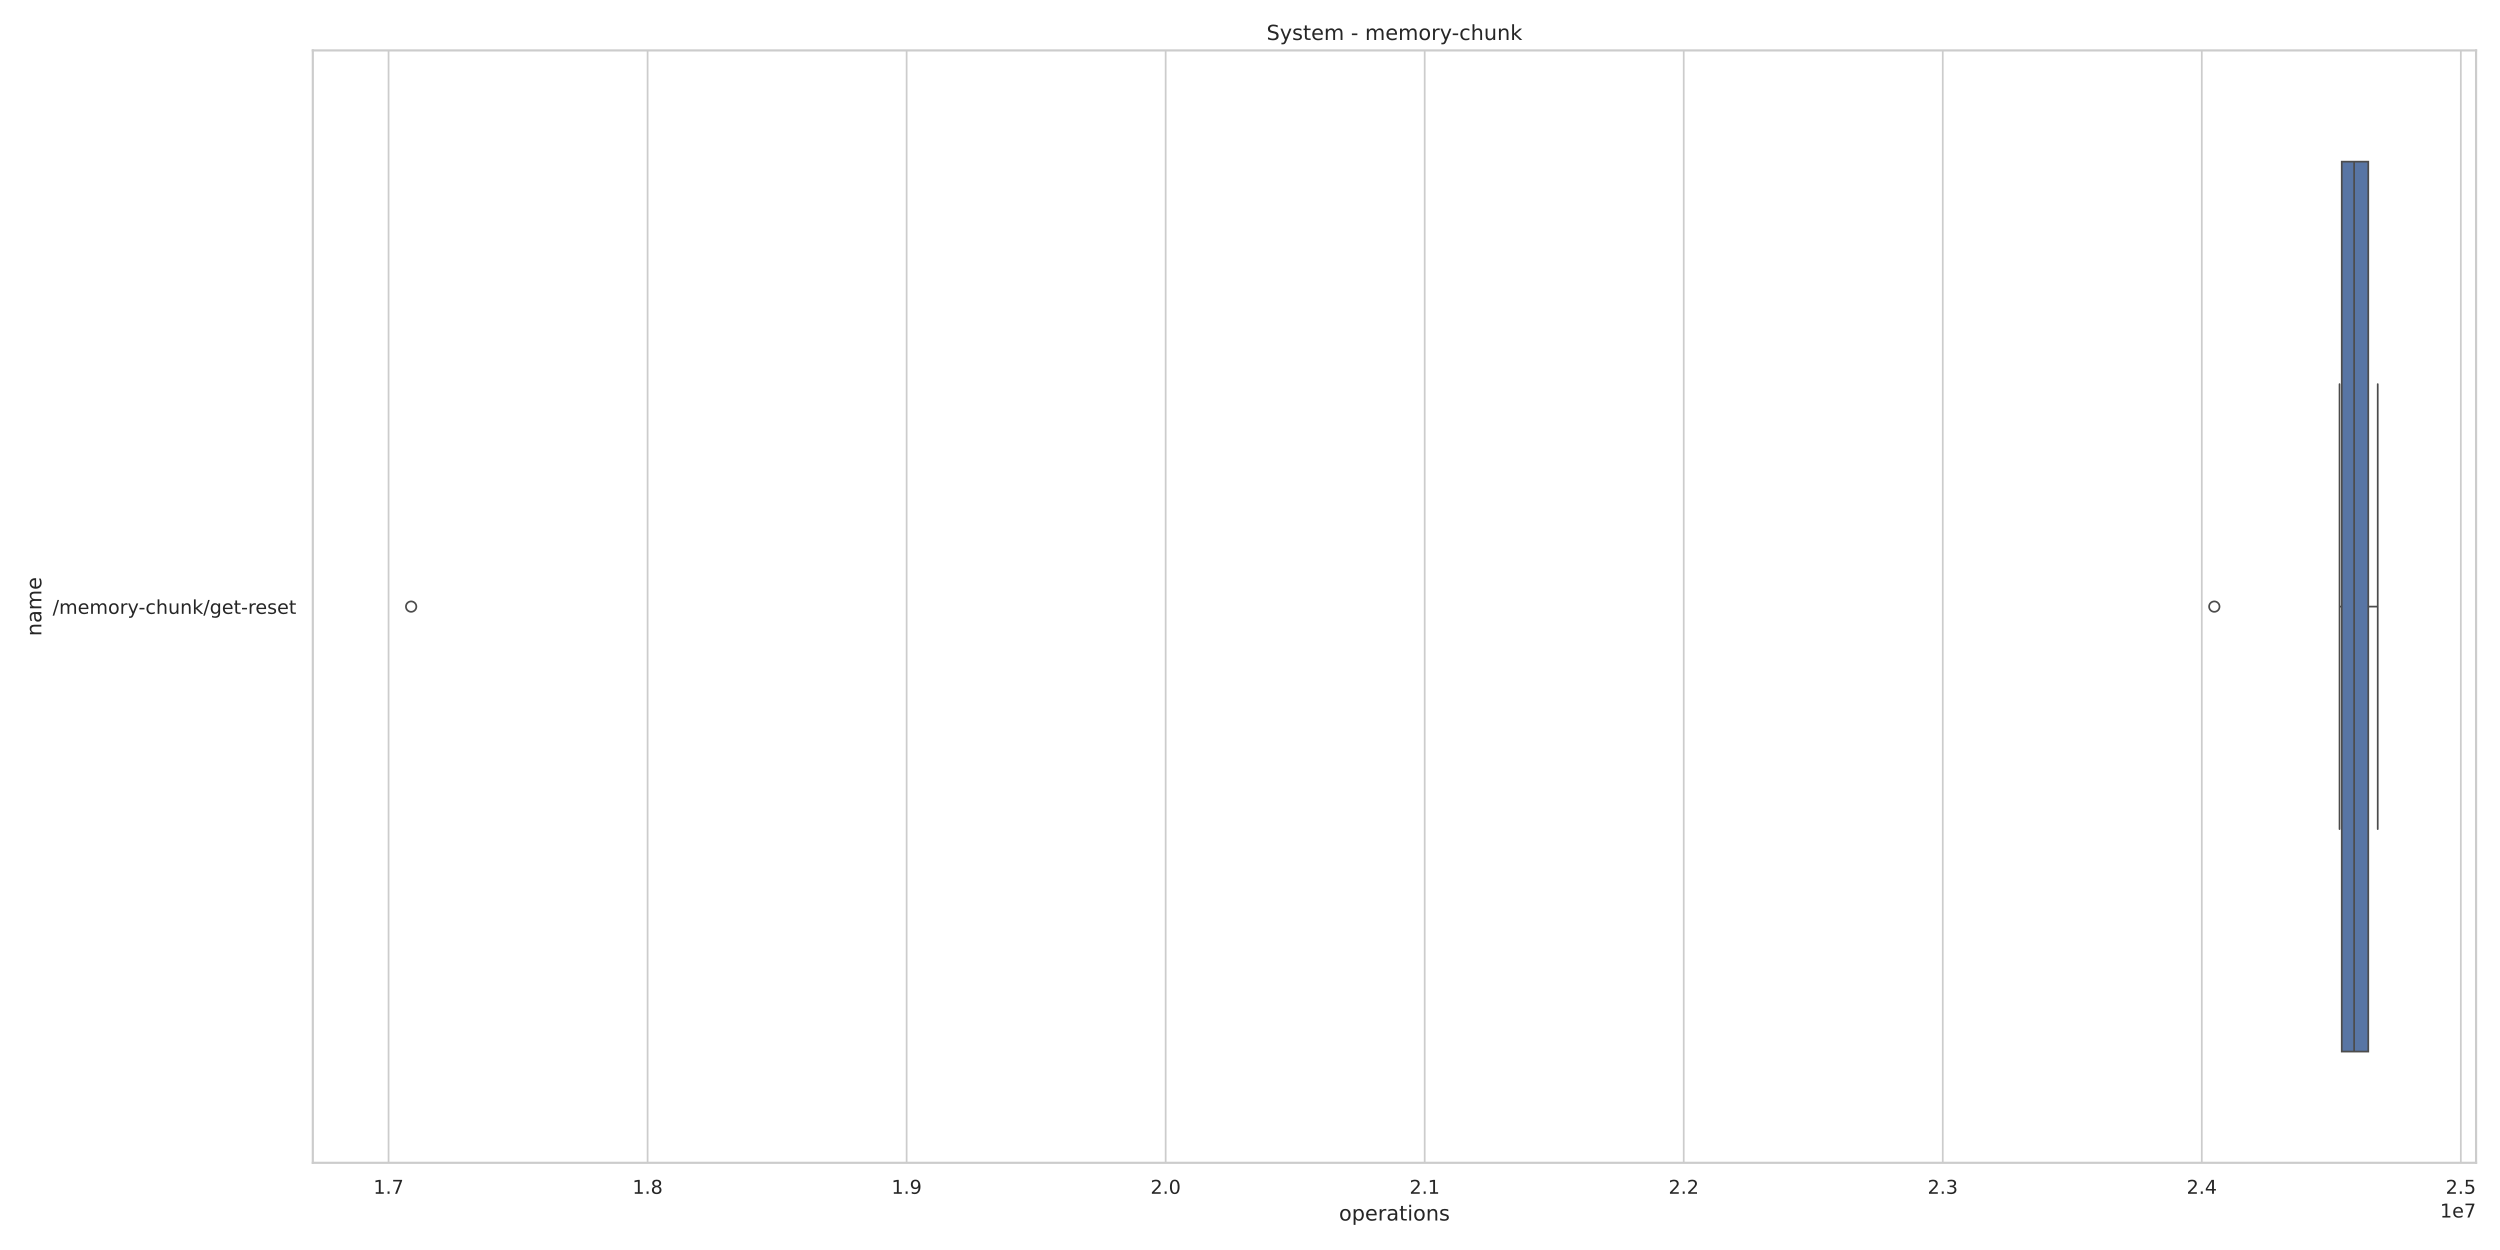
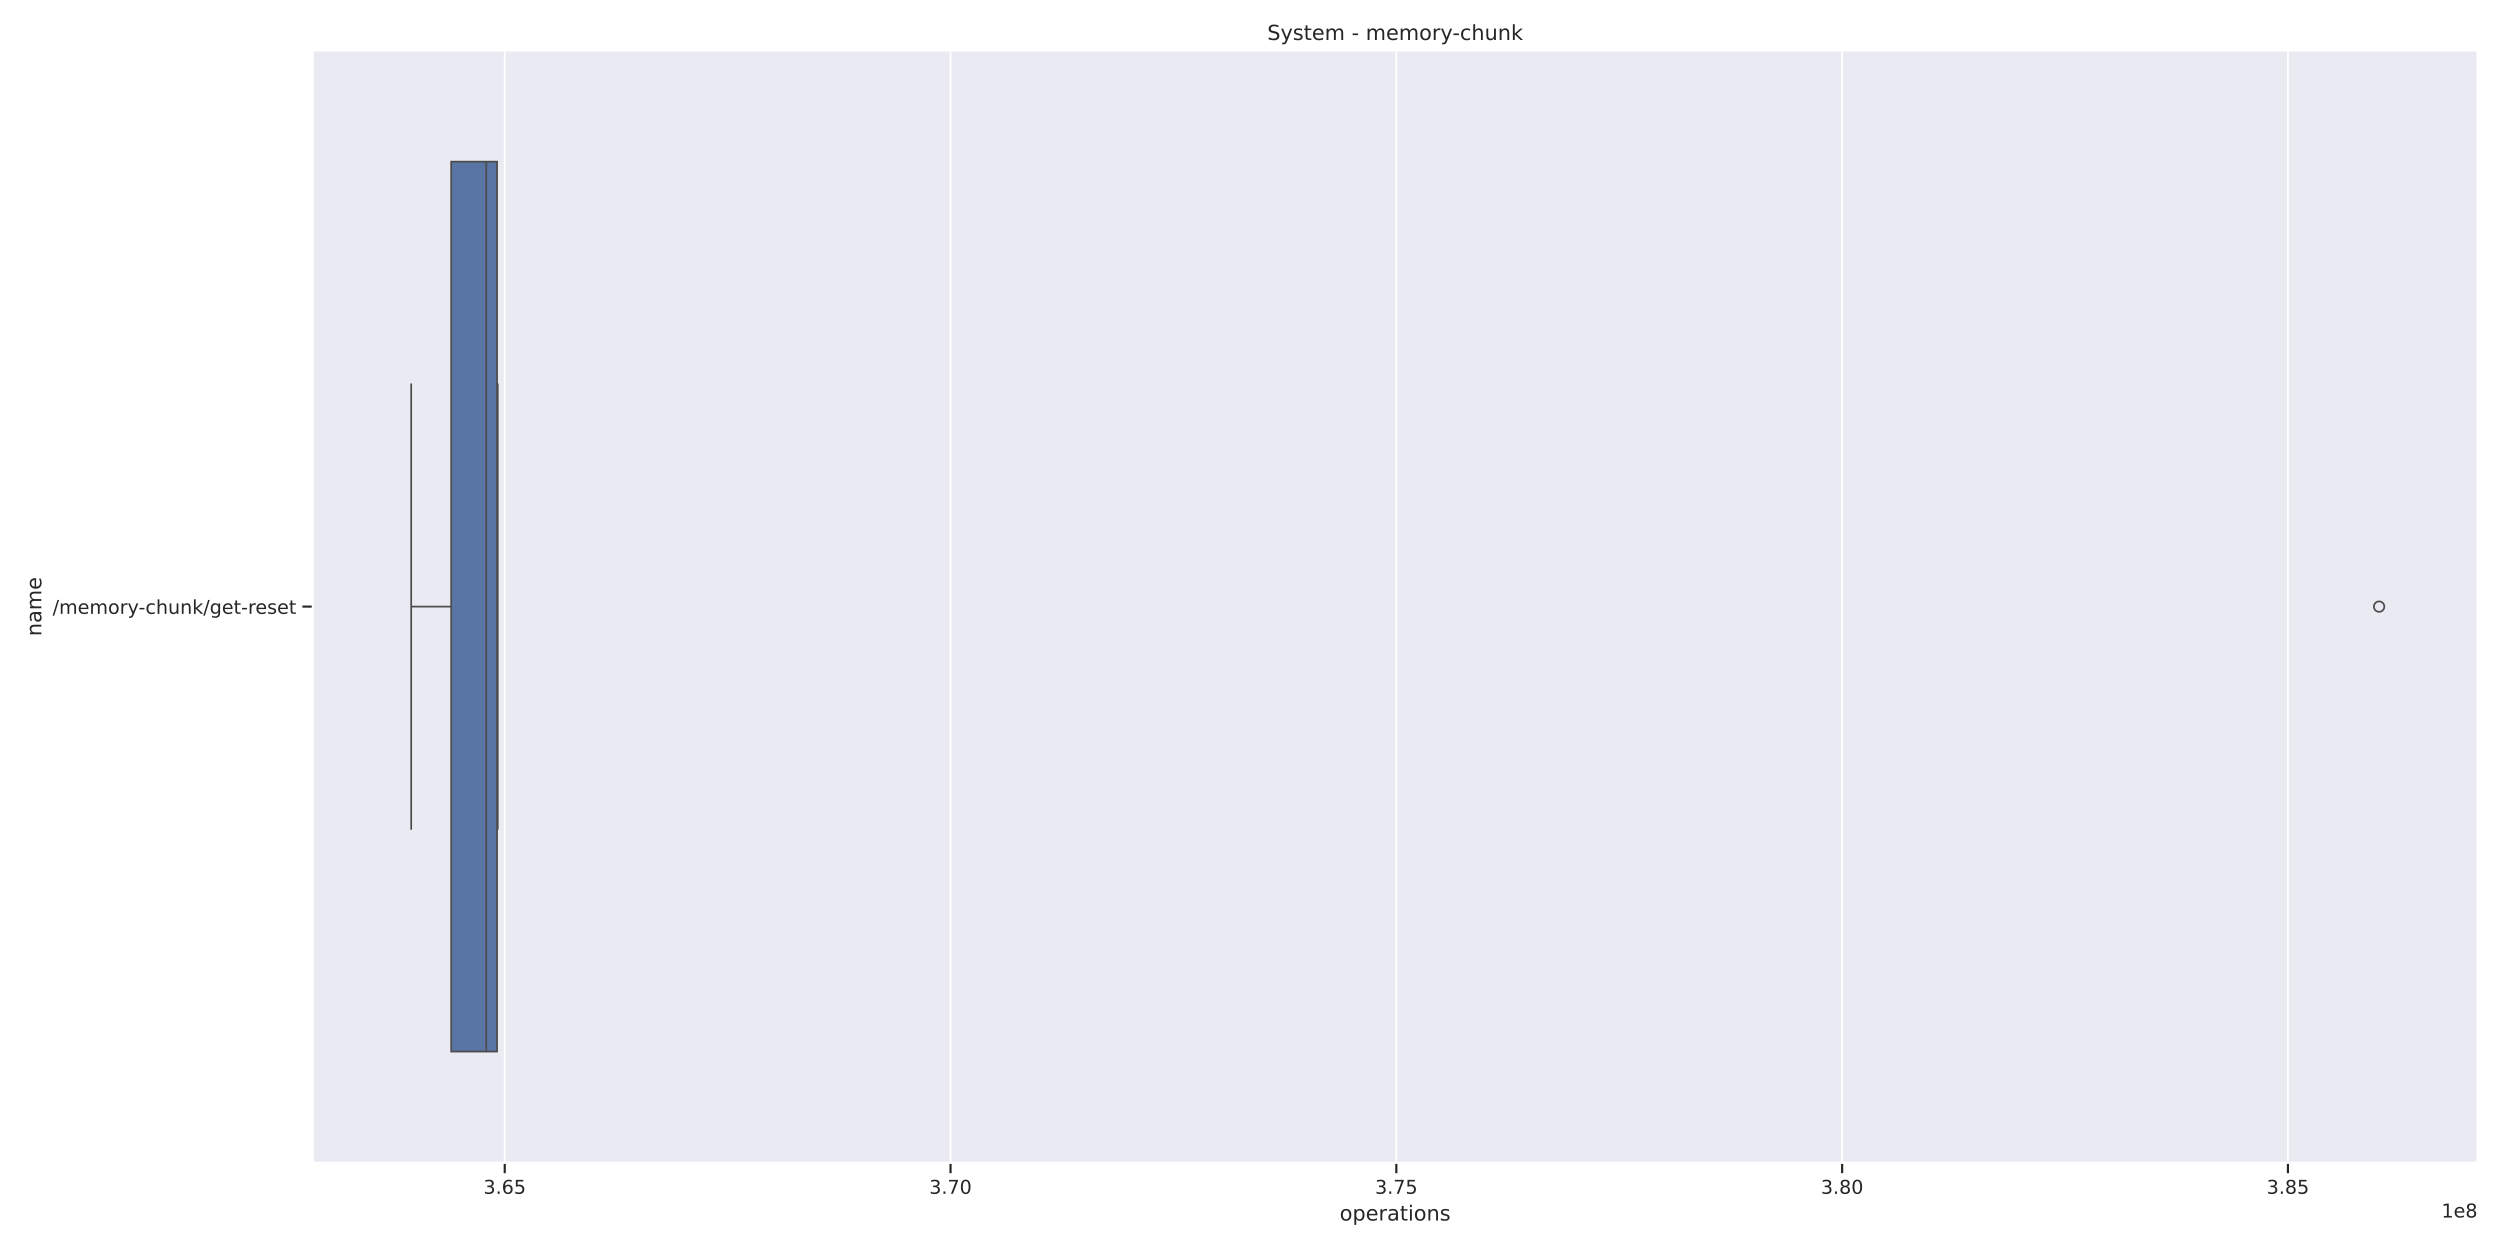
<svg xmlns="http://www.w3.org/2000/svg" xmlns:xlink="http://www.w3.org/1999/xlink" width="1440pt" height="720pt" viewBox="0 0 1440 720" version="1.1">
  <defs>
    <style type="text/css">*{stroke-linejoin: round; stroke-linecap: butt}</style>
  </defs>
  <g id="figure_1">
    <g id="patch_1">
      <path d="M 0 720  L 1440 720  L 1440 0  L 0 0  z " style="fill: #ffffff" />
    </g>
    <g id="axes_1">
      <g id="patch_2">
-         <path d="M 180.18 669.78  L 1426.213 669.78  L 1426.213 29.04  L 180.18 29.04  z " style="fill: #ffffff" />
+         <path d="M 180.18 669.78  L 1427.04 669.78  L 1427.04 29.04  L 180.18 29.04  z " style="fill: #eaeaf2" />
      </g>
      <g id="matplotlib.axis_1">
        <g id="xtick_1">
          <g id="line2d_1">
-             <path d="M 223.809 669.78  L 223.809 29.04  " clip-path="url(#p8f532833f2)" style="fill: none; stroke: #cccccc; stroke-linecap: round" />
+             <path d="M 290.725 669.78  L 290.725 29.04  " clip-path="url(#p75d687a5f8)" style="fill: none; stroke: #ffffff; stroke-linecap: round" />
+           </g>
+           <g id="line2d_2">
+             <defs>
+               <path id="m1dd17f5315" d="M 0 0  L 0 6  " style="stroke: #262626; stroke-width: 1.25" />
+             </defs>
+             <g>
+               <use xlink:href="#m1dd17f5315" x="290.725" y="669.78" style="fill: #262626; stroke: #262626; stroke-width: 1.25" />
+             </g>
          </g>
          <g id="text_1">
-             <g style="fill: #262626" transform="translate(215.0623 687.6383) scale(0.11 -0.11)">
-               <defs>
-                 <path id="DejaVuSans-31" d="M 794 531  L 1825 531  L 1825 4091  L 703 3866  L 703 4441  L 1819 4666  L 2450 4666  L 2450 531  L 3481 531  L 3481 0  L 794 0  L 794 531  z " transform="scale(0.015625)" />
+             <g style="fill: #262626" transform="translate(278.4789 687.6383) scale(0.11 -0.11)">
+               <defs>
+                 <path id="DejaVuSans-33" d="M 2597 2516  Q 3050 2419 3304 2112  Q 3559 1806 3559 1356  Q 3559 666 3084 287  Q 2609 -91 1734 -91  Q 1441 -91 1130 -33  Q 819 25 488 141  L 488 750  Q 750 597 1062 519  Q 1375 441 1716 441  Q 2309 441 2620 675  Q 2931 909 2931 1356  Q 2931 1769 2642 2001  Q 2353 2234 1838 2234  L 1294 2234  L 1294 2753  L 1863 2753  Q 2328 2753 2575 2939  Q 2822 3125 2822 3475  Q 2822 3834 2567 4026  Q 2313 4219 1838 4219  Q 1578 4219 1281 4162  Q 984 4106 628 3988  L 628 4550  Q 988 4650 1302 4700  Q 1616 4750 1894 4750  Q 2613 4750 3031 4423  Q 3450 4097 3450 3541  Q 3450 3153 3228 2886  Q 3006 2619 2597 2516  z " transform="scale(0.015625)" />
                <path id="DejaVuSans-2e" d="M 684 794  L 1344 794  L 1344 0  L 684 0  L 684 794  z " transform="scale(0.015625)" />
+                 <path id="DejaVuSans-36" d="M 2113 2584  Q 1688 2584 1439 2293  Q 1191 2003 1191 1497  Q 1191 994 1439 701  Q 1688 409 2113 409  Q 2538 409 2786 701  Q 3034 994 3034 1497  Q 3034 2003 2786 2293  Q 2538 2584 2113 2584  z M 3366 4563  L 3366 3988  Q 3128 4100 2886 4159  Q 2644 4219 2406 4219  Q 1781 4219 1451 3797  Q 1122 3375 1075 2522  Q 1259 2794 1537 2939  Q 1816 3084 2150 3084  Q 2853 3084 3261 2657  Q 3669 2231 3669 1497  Q 3669 778 3244 343  Q 2819 -91 2113 -91  Q 1303 -91 875 529  Q 447 1150 447 2328  Q 447 3434 972 4092  Q 1497 4750 2381 4750  Q 2619 4750 2861 4703  Q 3103 4656 3366 4563  z " transform="scale(0.015625)" />
+                 <path id="DejaVuSans-35" d="M 691 4666  L 3169 4666  L 3169 4134  L 1269 4134  L 1269 2991  Q 1406 3038 1543 3061  Q 1681 3084 1819 3084  Q 2600 3084 3056 2656  Q 3513 2228 3513 1497  Q 3513 744 3044 326  Q 2575 -91 1722 -91  Q 1428 -91 1123 -41  Q 819 9 494 109  L 494 744  Q 775 591 1075 516  Q 1375 441 1709 441  Q 2250 441 2565 725  Q 2881 1009 2881 1497  Q 2881 1984 2565 2268  Q 2250 2553 1709 2553  Q 1456 2553 1204 2497  Q 953 2441 691 2322  L 691 4666  z " transform="scale(0.015625)" />
+               </defs>
+               <use xlink:href="#DejaVuSans-33" />
+               <use xlink:href="#DejaVuSans-2e" transform="translate(63.62305 0)" />
+               <use xlink:href="#DejaVuSans-36" transform="translate(95.41016 0)" />
+               <use xlink:href="#DejaVuSans-35" transform="translate(159.0332 0)" />
+             </g>
+           </g>
+         </g>
+         <g id="xtick_2">
+           <g id="line2d_3">
+             <path d="M 547.506 669.78  L 547.506 29.04  " clip-path="url(#p75d687a5f8)" style="fill: none; stroke: #ffffff; stroke-linecap: round" />
+           </g>
+           <g id="line2d_4">
+             <g>
+               <use xlink:href="#m1dd17f5315" x="547.506" y="669.78" style="fill: #262626; stroke: #262626; stroke-width: 1.25" />
+             </g>
+           </g>
+           <g id="text_2">
+             <g style="fill: #262626" transform="translate(535.2599 687.6383) scale(0.11 -0.11)">
+               <defs>
                <path id="DejaVuSans-37" d="M 525 4666  L 3525 4666  L 3525 4397  L 1831 0  L 1172 0  L 2766 4134  L 525 4134  L 525 4666  z " transform="scale(0.015625)" />
-               </defs>
-               <use xlink:href="#DejaVuSans-31" />
+                 <path id="DejaVuSans-30" d="M 2034 4250  Q 1547 4250 1301 3770  Q 1056 3291 1056 2328  Q 1056 1369 1301 889  Q 1547 409 2034 409  Q 2525 409 2770 889  Q 3016 1369 3016 2328  Q 3016 3291 2770 3770  Q 2525 4250 2034 4250  z M 2034 4750  Q 2819 4750 3233 4129  Q 3647 3509 3647 2328  Q 3647 1150 3233 529  Q 2819 -91 2034 -91  Q 1250 -91 836 529  Q 422 1150 422 2328  Q 422 3509 836 4129  Q 1250 4750 2034 4750  z " transform="scale(0.015625)" />
+               </defs>
+               <use xlink:href="#DejaVuSans-33" />
              <use xlink:href="#DejaVuSans-2e" transform="translate(63.62305 0)" />
              <use xlink:href="#DejaVuSans-37" transform="translate(95.41016 0)" />
-             </g>
-           </g>
-         </g>
-         <g id="xtick_2">
-           <g id="line2d_2">
-             <path d="M 373.013 669.78  L 373.013 29.04  " clip-path="url(#p8f532833f2)" style="fill: none; stroke: #cccccc; stroke-linecap: round" />
-           </g>
-           <g id="text_2">
-             <g style="fill: #262626" transform="translate(364.2661 687.6383) scale(0.11 -0.11)">
+               <use xlink:href="#DejaVuSans-30" transform="translate(159.0332 0)" />
+             </g>
+           </g>
+         </g>
+         <g id="xtick_3">
+           <g id="line2d_5">
+             <path d="M 804.287 669.78  L 804.287 29.04  " clip-path="url(#p75d687a5f8)" style="fill: none; stroke: #ffffff; stroke-linecap: round" />
+           </g>
+           <g id="line2d_6">
+             <g>
+               <use xlink:href="#m1dd17f5315" x="804.287" y="669.78" style="fill: #262626; stroke: #262626; stroke-width: 1.25" />
+             </g>
+           </g>
+           <g id="text_3">
+             <g style="fill: #262626" transform="translate(792.041 687.6383) scale(0.11 -0.11)">
+               <use xlink:href="#DejaVuSans-33" />
+               <use xlink:href="#DejaVuSans-2e" transform="translate(63.62305 0)" />
+               <use xlink:href="#DejaVuSans-37" transform="translate(95.41016 0)" />
+               <use xlink:href="#DejaVuSans-35" transform="translate(159.0332 0)" />
+             </g>
+           </g>
+         </g>
+         <g id="xtick_4">
+           <g id="line2d_7">
+             <path d="M 1061.068 669.78  L 1061.068 29.04  " clip-path="url(#p75d687a5f8)" style="fill: none; stroke: #ffffff; stroke-linecap: round" />
+           </g>
+           <g id="line2d_8">
+             <g>
+               <use xlink:href="#m1dd17f5315" x="1061.068" y="669.78" style="fill: #262626; stroke: #262626; stroke-width: 1.25" />
+             </g>
+           </g>
+           <g id="text_4">
+             <g style="fill: #262626" transform="translate(1048.822 687.6383) scale(0.11 -0.11)">
              <defs>
                <path id="DejaVuSans-38" d="M 2034 2216  Q 1584 2216 1326 1975  Q 1069 1734 1069 1313  Q 1069 891 1326 650  Q 1584 409 2034 409  Q 2484 409 2743 651  Q 3003 894 3003 1313  Q 3003 1734 2745 1975  Q 2488 2216 2034 2216  z M 1403 2484  Q 997 2584 770 2862  Q 544 3141 544 3541  Q 544 4100 942 4425  Q 1341 4750 2034 4750  Q 2731 4750 3128 4425  Q 3525 4100 3525 3541  Q 3525 3141 3298 2862  Q 3072 2584 2669 2484  Q 3125 2378 3379 2068  Q 3634 1759 3634 1313  Q 3634 634 3220 271  Q 2806 -91 2034 -91  Q 1263 -91 848 271  Q 434 634 434 1313  Q 434 1759 690 2068  Q 947 2378 1403 2484  z M 1172 3481  Q 1172 3119 1398 2916  Q 1625 2713 2034 2713  Q 2441 2713 2670 2916  Q 2900 3119 2900 3481  Q 2900 3844 2670 4047  Q 2441 4250 2034 4250  Q 1625 4250 1398 4047  Q 1172 3844 1172 3481  z " transform="scale(0.015625)" />
              </defs>
-               <use xlink:href="#DejaVuSans-31" />
+               <use xlink:href="#DejaVuSans-33" />
              <use xlink:href="#DejaVuSans-2e" transform="translate(63.62305 0)" />
              <use xlink:href="#DejaVuSans-38" transform="translate(95.41016 0)" />
-             </g>
-           </g>
-         </g>
-         <g id="xtick_3">
-           <g id="line2d_3">
-             <path d="M 522.217 669.78  L 522.217 29.04  " clip-path="url(#p8f532833f2)" style="fill: none; stroke: #cccccc; stroke-linecap: round" />
-           </g>
-           <g id="text_3">
-             <g style="fill: #262626" transform="translate(513.4699 687.6383) scale(0.11 -0.11)">
-               <defs>
-                 <path id="DejaVuSans-39" d="M 703 97  L 703 672  Q 941 559 1184 500  Q 1428 441 1663 441  Q 2288 441 2617 861  Q 2947 1281 2994 2138  Q 2813 1869 2534 1725  Q 2256 1581 1919 1581  Q 1219 1581 811 2004  Q 403 2428 403 3163  Q 403 3881 828 4315  Q 1253 4750 1959 4750  Q 2769 4750 3195 4129  Q 3622 3509 3622 2328  Q 3622 1225 3098 567  Q 2575 -91 1691 -91  Q 1453 -91 1209 -44  Q 966 3 703 97  z M 1959 2075  Q 2384 2075 2632 2365  Q 2881 2656 2881 3163  Q 2881 3666 2632 3958  Q 2384 4250 1959 4250  Q 1534 4250 1286 3958  Q 1038 3666 1038 3163  Q 1038 2656 1286 2365  Q 1534 2075 1959 2075  z " transform="scale(0.015625)" />
-               </defs>
-               <use xlink:href="#DejaVuSans-31" />
-               <use xlink:href="#DejaVuSans-2e" transform="translate(63.62305 0)" />
-               <use xlink:href="#DejaVuSans-39" transform="translate(95.41016 0)" />
-             </g>
-           </g>
-         </g>
-         <g id="xtick_4">
-           <g id="line2d_4">
-             <path d="M 671.42 669.78  L 671.42 29.04  " clip-path="url(#p8f532833f2)" style="fill: none; stroke: #cccccc; stroke-linecap: round" />
-           </g>
-           <g id="text_4">
-             <g style="fill: #262626" transform="translate(662.6737 687.6383) scale(0.11 -0.11)">
-               <defs>
-                 <path id="DejaVuSans-32" d="M 1228 531  L 3431 531  L 3431 0  L 469 0  L 469 531  Q 828 903 1448 1529  Q 2069 2156 2228 2338  Q 2531 2678 2651 2914  Q 2772 3150 2772 3378  Q 2772 3750 2511 3984  Q 2250 4219 1831 4219  Q 1534 4219 1204 4116  Q 875 4013 500 3803  L 500 4441  Q 881 4594 1212 4672  Q 1544 4750 1819 4750  Q 2544 4750 2975 4387  Q 3406 4025 3406 3419  Q 3406 3131 3298 2873  Q 3191 2616 2906 2266  Q 2828 2175 2409 1742  Q 1991 1309 1228 531  z " transform="scale(0.015625)" />
-                 <path id="DejaVuSans-30" d="M 2034 4250  Q 1547 4250 1301 3770  Q 1056 3291 1056 2328  Q 1056 1369 1301 889  Q 1547 409 2034 409  Q 2525 409 2770 889  Q 3016 1369 3016 2328  Q 3016 3291 2770 3770  Q 2525 4250 2034 4250  z M 2034 4750  Q 2819 4750 3233 4129  Q 3647 3509 3647 2328  Q 3647 1150 3233 529  Q 2819 -91 2034 -91  Q 1250 -91 836 529  Q 422 1150 422 2328  Q 422 3509 836 4129  Q 1250 4750 2034 4750  z " transform="scale(0.015625)" />
-               </defs>
-               <use xlink:href="#DejaVuSans-32" />
-               <use xlink:href="#DejaVuSans-2e" transform="translate(63.62305 0)" />
-               <use xlink:href="#DejaVuSans-30" transform="translate(95.41016 0)" />
+               <use xlink:href="#DejaVuSans-30" transform="translate(159.0332 0)" />
            </g>
          </g>
        </g>
        <g id="xtick_5">
-           <g id="line2d_5">
-             <path d="M 820.624 669.78  L 820.624 29.04  " clip-path="url(#p8f532833f2)" style="fill: none; stroke: #cccccc; stroke-linecap: round" />
+           <g id="line2d_9">
+             <path d="M 1317.849 669.78  L 1317.849 29.04  " clip-path="url(#p75d687a5f8)" style="fill: none; stroke: #ffffff; stroke-linecap: round" />
+           </g>
+           <g id="line2d_10">
+             <g>
+               <use xlink:href="#m1dd17f5315" x="1317.849" y="669.78" style="fill: #262626; stroke: #262626; stroke-width: 1.25" />
+             </g>
          </g>
          <g id="text_5">
-             <g style="fill: #262626" transform="translate(811.8775 687.6383) scale(0.11 -0.11)">
-               <use xlink:href="#DejaVuSans-32" />
-               <use xlink:href="#DejaVuSans-2e" transform="translate(63.62305 0)" />
-               <use xlink:href="#DejaVuSans-31" transform="translate(95.41016 0)" />
-             </g>
-           </g>
-         </g>
-         <g id="xtick_6">
-           <g id="line2d_6">
-             <path d="M 969.828 669.78  L 969.828 29.04  " clip-path="url(#p8f532833f2)" style="fill: none; stroke: #cccccc; stroke-linecap: round" />
-           </g>
-           <g id="text_6">
-             <g style="fill: #262626" transform="translate(961.0813 687.6383) scale(0.11 -0.11)">
-               <use xlink:href="#DejaVuSans-32" />
-               <use xlink:href="#DejaVuSans-2e" transform="translate(63.62305 0)" />
-               <use xlink:href="#DejaVuSans-32" transform="translate(95.41016 0)" />
-             </g>
-           </g>
-         </g>
-         <g id="xtick_7">
-           <g id="line2d_7">
-             <path d="M 1119.032 669.78  L 1119.032 29.04  " clip-path="url(#p8f532833f2)" style="fill: none; stroke: #cccccc; stroke-linecap: round" />
-           </g>
-           <g id="text_7">
-             <g style="fill: #262626" transform="translate(1110.285 687.6383) scale(0.11 -0.11)">
-               <defs>
-                 <path id="DejaVuSans-33" d="M 2597 2516  Q 3050 2419 3304 2112  Q 3559 1806 3559 1356  Q 3559 666 3084 287  Q 2609 -91 1734 -91  Q 1441 -91 1130 -33  Q 819 25 488 141  L 488 750  Q 750 597 1062 519  Q 1375 441 1716 441  Q 2309 441 2620 675  Q 2931 909 2931 1356  Q 2931 1769 2642 2001  Q 2353 2234 1838 2234  L 1294 2234  L 1294 2753  L 1863 2753  Q 2328 2753 2575 2939  Q 2822 3125 2822 3475  Q 2822 3834 2567 4026  Q 2313 4219 1838 4219  Q 1578 4219 1281 4162  Q 984 4106 628 3988  L 628 4550  Q 988 4650 1302 4700  Q 1616 4750 1894 4750  Q 2613 4750 3031 4423  Q 3450 4097 3450 3541  Q 3450 3153 3228 2886  Q 3006 2619 2597 2516  z " transform="scale(0.015625)" />
-               </defs>
-               <use xlink:href="#DejaVuSans-32" />
-               <use xlink:href="#DejaVuSans-2e" transform="translate(63.62305 0)" />
-               <use xlink:href="#DejaVuSans-33" transform="translate(95.41016 0)" />
-             </g>
-           </g>
-         </g>
-         <g id="xtick_8">
-           <g id="line2d_8">
-             <path d="M 1268.236 669.78  L 1268.236 29.04  " clip-path="url(#p8f532833f2)" style="fill: none; stroke: #cccccc; stroke-linecap: round" />
-           </g>
-           <g id="text_8">
-             <g style="fill: #262626" transform="translate(1259.489 687.6383) scale(0.11 -0.11)">
-               <defs>
-                 <path id="DejaVuSans-34" d="M 2419 4116  L 825 1625  L 2419 1625  L 2419 4116  z M 2253 4666  L 3047 4666  L 3047 1625  L 3713 1625  L 3713 1100  L 3047 1100  L 3047 0  L 2419 0  L 2419 1100  L 313 1100  L 313 1709  L 2253 4666  z " transform="scale(0.015625)" />
-               </defs>
-               <use xlink:href="#DejaVuSans-32" />
-               <use xlink:href="#DejaVuSans-2e" transform="translate(63.62305 0)" />
-               <use xlink:href="#DejaVuSans-34" transform="translate(95.41016 0)" />
-             </g>
-           </g>
-         </g>
-         <g id="xtick_9">
-           <g id="line2d_9">
-             <path d="M 1417.439 669.78  L 1417.439 29.04  " clip-path="url(#p8f532833f2)" style="fill: none; stroke: #cccccc; stroke-linecap: round" />
-           </g>
-           <g id="text_9">
-             <g style="fill: #262626" transform="translate(1408.693 687.6383) scale(0.11 -0.11)">
-               <defs>
-                 <path id="DejaVuSans-35" d="M 691 4666  L 3169 4666  L 3169 4134  L 1269 4134  L 1269 2991  Q 1406 3038 1543 3061  Q 1681 3084 1819 3084  Q 2600 3084 3056 2656  Q 3513 2228 3513 1497  Q 3513 744 3044 326  Q 2575 -91 1722 -91  Q 1428 -91 1123 -41  Q 819 9 494 109  L 494 744  Q 775 591 1075 516  Q 1375 441 1709 441  Q 2250 441 2565 725  Q 2881 1009 2881 1497  Q 2881 1984 2565 2268  Q 2250 2553 1709 2553  Q 1456 2553 1204 2497  Q 953 2441 691 2322  L 691 4666  z " transform="scale(0.015625)" />
-               </defs>
-               <use xlink:href="#DejaVuSans-32" />
-               <use xlink:href="#DejaVuSans-2e" transform="translate(63.62305 0)" />
-               <use xlink:href="#DejaVuSans-35" transform="translate(95.41016 0)" />
-             </g>
-           </g>
-         </g>
-         <g id="text_10">
-           <g style="fill: #262626" transform="translate(771.2623 703.0441) scale(0.12 -0.12)">
+             <g style="fill: #262626" transform="translate(1305.603 687.6383) scale(0.11 -0.11)">
+               <use xlink:href="#DejaVuSans-33" />
+               <use xlink:href="#DejaVuSans-2e" transform="translate(63.62305 0)" />
+               <use xlink:href="#DejaVuSans-38" transform="translate(95.41016 0)" />
+               <use xlink:href="#DejaVuSans-35" transform="translate(159.0332 0)" />
+             </g>
+           </g>
+         </g>
+         <g id="text_6">
+           <g style="fill: #262626" transform="translate(771.6759 703.0441) scale(0.12 -0.12)">
            <defs>
              <path id="DejaVuSans-6f" d="M 1959 3097  Q 1497 3097 1228 2736  Q 959 2375 959 1747  Q 959 1119 1226 758  Q 1494 397 1959 397  Q 2419 397 2687 759  Q 2956 1122 2956 1747  Q 2956 2369 2687 2733  Q 2419 3097 1959 3097  z M 1959 3584  Q 2709 3584 3137 3096  Q 3566 2609 3566 1747  Q 3566 888 3137 398  Q 2709 -91 1959 -91  Q 1206 -91 779 398  Q 353 888 353 1747  Q 353 2609 779 3096  Q 1206 3584 1959 3584  z " transform="scale(0.015625)" />
              <path id="DejaVuSans-70" d="M 1159 525  L 1159 -1331  L 581 -1331  L 581 3500  L 1159 3500  L 1159 2969  Q 1341 3281 1617 3432  Q 1894 3584 2278 3584  Q 2916 3584 3314 3078  Q 3713 2572 3713 1747  Q 3713 922 3314 415  Q 2916 -91 2278 -91  Q 1894 -91 1617 61  Q 1341 213 1159 525  z M 3116 1747  Q 3116 2381 2855 2742  Q 2594 3103 2138 3103  Q 1681 3103 1420 2742  Q 1159 2381 1159 1747  Q 1159 1113 1420 752  Q 1681 391 2138 391  Q 2594 391 2855 752  Q 3116 1113 3116 1747  z " transform="scale(0.015625)" />
              <path id="DejaVuSans-65" d="M 3597 1894  L 3597 1613  L 953 1613  Q 991 1019 1311 708  Q 1631 397 2203 397  Q 2534 397 2845 478  Q 3156 559 3463 722  L 3463 178  Q 3153 47 2828 -22  Q 2503 -91 2169 -91  Q 1331 -91 842 396  Q 353 884 353 1716  Q 353 2575 817 3079  Q 1281 3584 2069 3584  Q 2775 3584 3186 3129  Q 3597 2675 3597 1894  z M 3022 2063  Q 3016 2534 2758 2815  Q 2500 3097 2075 3097  Q 1594 3097 1305 2825  Q 1016 2553 972 2059  L 3022 2063  z " transform="scale(0.015625)" />
              <path id="DejaVuSans-72" d="M 2631 2963  Q 2534 3019 2420 3045  Q 2306 3072 2169 3072  Q 1681 3072 1420 2755  Q 1159 2438 1159 1844  L 1159 0  L 581 0  L 581 3500  L 1159 3500  L 1159 2956  Q 1341 3275 1631 3429  Q 1922 3584 2338 3584  Q 2397 3584 2469 3576  Q 2541 3569 2628 3553  L 2631 2963  z " transform="scale(0.015625)" />
              <path id="DejaVuSans-61" d="M 2194 1759  Q 1497 1759 1228 1600  Q 959 1441 959 1056  Q 959 750 1161 570  Q 1363 391 1709 391  Q 2188 391 2477 730  Q 2766 1069 2766 1631  L 2766 1759  L 2194 1759  z M 3341 1997  L 3341 0  L 2766 0  L 2766 531  Q 2569 213 2275 61  Q 1981 -91 1556 -91  Q 1019 -91 701 211  Q 384 513 384 1019  Q 384 1609 779 1909  Q 1175 2209 1959 2209  L 2766 2209  L 2766 2266  Q 2766 2663 2505 2880  Q 2244 3097 1772 3097  Q 1472 3097 1187 3025  Q 903 2953 641 2809  L 641 3341  Q 956 3463 1253 3523  Q 1550 3584 1831 3584  Q 2591 3584 2966 3190  Q 3341 2797 3341 1997  z " transform="scale(0.015625)" />
              <path id="DejaVuSans-74" d="M 1172 4494  L 1172 3500  L 2356 3500  L 2356 3053  L 1172 3053  L 1172 1153  Q 1172 725 1289 603  Q 1406 481 1766 481  L 2356 481  L 2356 0  L 1766 0  Q 1100 0 847 248  Q 594 497 594 1153  L 594 3053  L 172 3053  L 172 3500  L 594 3500  L 594 4494  L 1172 4494  z " transform="scale(0.015625)" />
              <path id="DejaVuSans-69" d="M 603 3500  L 1178 3500  L 1178 0  L 603 0  L 603 3500  z M 603 4863  L 1178 4863  L 1178 4134  L 603 4134  L 603 4863  z " transform="scale(0.015625)" />
              <path id="DejaVuSans-6e" d="M 3513 2113  L 3513 0  L 2938 0  L 2938 2094  Q 2938 2591 2744 2837  Q 2550 3084 2163 3084  Q 1697 3084 1428 2787  Q 1159 2491 1159 1978  L 1159 0  L 581 0  L 581 3500  L 1159 3500  L 1159 2956  Q 1366 3272 1645 3428  Q 1925 3584 2291 3584  Q 2894 3584 3203 3211  Q 3513 2838 3513 2113  z " transform="scale(0.015625)" />
              <path id="DejaVuSans-73" d="M 2834 3397  L 2834 2853  Q 2591 2978 2328 3040  Q 2066 3103 1784 3103  Q 1356 3103 1142 2972  Q 928 2841 928 2578  Q 928 2378 1081 2264  Q 1234 2150 1697 2047  L 1894 2003  Q 2506 1872 2764 1633  Q 3022 1394 3022 966  Q 3022 478 2636 193  Q 2250 -91 1575 -91  Q 1294 -91 989 -36  Q 684 19 347 128  L 347 722  Q 666 556 975 473  Q 1284 391 1588 391  Q 1994 391 2212 530  Q 2431 669 2431 922  Q 2431 1156 2273 1281  Q 2116 1406 1581 1522  L 1381 1569  Q 847 1681 609 1914  Q 372 2147 372 2553  Q 372 3047 722 3315  Q 1072 3584 1716 3584  Q 2034 3584 2315 3537  Q 2597 3491 2834 3397  z " transform="scale(0.015625)" />
            </defs>
            <use xlink:href="#DejaVuSans-6f" />
            <use xlink:href="#DejaVuSans-70" transform="translate(61.18164 0)" />
            <use xlink:href="#DejaVuSans-65" transform="translate(124.6582 0)" />
            <use xlink:href="#DejaVuSans-72" transform="translate(186.1816 0)" />
            <use xlink:href="#DejaVuSans-61" transform="translate(227.2949 0)" />
            <use xlink:href="#DejaVuSans-74" transform="translate(288.5742 0)" />
            <use xlink:href="#DejaVuSans-69" transform="translate(327.7832 0)" />
            <use xlink:href="#DejaVuSans-6f" transform="translate(355.5664 0)" />
            <use xlink:href="#DejaVuSans-6e" transform="translate(416.748 0)" />
            <use xlink:href="#DejaVuSans-73" transform="translate(480.127 0)" />
          </g>
        </g>
-         <g id="text_11">
-           <g style="fill: #262626" transform="translate(1405.447 701.2842) scale(0.11 -0.11)">
+         <g id="text_7">
+           <g style="fill: #262626" transform="translate(1406.274 701.2842) scale(0.11 -0.11)">
+             <defs>
+               <path id="DejaVuSans-31" d="M 794 531  L 1825 531  L 1825 4091  L 703 3866  L 703 4441  L 1819 4666  L 2450 4666  L 2450 531  L 3481 531  L 3481 0  L 794 0  L 794 531  z " transform="scale(0.015625)" />
+             </defs>
            <use xlink:href="#DejaVuSans-31" />
            <use xlink:href="#DejaVuSans-65" transform="translate(63.62305 0)" />
-             <use xlink:href="#DejaVuSans-37" transform="translate(125.1465 0)" />
+             <use xlink:href="#DejaVuSans-38" transform="translate(125.1465 0)" />
          </g>
        </g>
      </g>
      <g id="matplotlib.axis_2">
        <g id="ytick_1">
-           <g id="text_12">
+           <g id="line2d_11">
+             <defs>
+               <path id="mde787f9027" d="M 0 0  L -6 0  " style="stroke: #262626; stroke-width: 1.25" />
+             </defs>
+             <g>
+               <use xlink:href="#mde787f9027" x="180.18" y="349.41" style="fill: #262626; stroke: #262626; stroke-width: 1.25" />
+             </g>
+           </g>
+           <g id="text_8">
            <g style="fill: #262626" transform="translate(30.31312 353.5891) scale(0.11 -0.11)">
              <defs>
                <path id="DejaVuSans-2f" d="M 1625 4666  L 2156 4666  L 531 -594  L 0 -594  L 1625 4666  z " transform="scale(0.015625)" />
                <path id="DejaVuSans-6d" d="M 3328 2828  Q 3544 3216 3844 3400  Q 4144 3584 4550 3584  Q 5097 3584 5394 3201  Q 5691 2819 5691 2113  L 5691 0  L 5113 0  L 5113 2094  Q 5113 2597 4934 2840  Q 4756 3084 4391 3084  Q 3944 3084 3684 2787  Q 3425 2491 3425 1978  L 3425 0  L 2847 0  L 2847 2094  Q 2847 2600 2669 2842  Q 2491 3084 2119 3084  Q 1678 3084 1418 2786  Q 1159 2488 1159 1978  L 1159 0  L 581 0  L 581 3500  L 1159 3500  L 1159 2956  Q 1356 3278 1631 3431  Q 1906 3584 2284 3584  Q 2666 3584 2933 3390  Q 3200 3197 3328 2828  z " transform="scale(0.015625)" />
                <path id="DejaVuSans-79" d="M 2059 -325  Q 1816 -950 1584 -1140  Q 1353 -1331 966 -1331  L 506 -1331  L 506 -850  L 844 -850  Q 1081 -850 1212 -737  Q 1344 -625 1503 -206  L 1606 56  L 191 3500  L 800 3500  L 1894 763  L 2988 3500  L 3597 3500  L 2059 -325  z " transform="scale(0.015625)" />
                <path id="DejaVuSans-2d" d="M 313 2009  L 1997 2009  L 1997 1497  L 313 1497  L 313 2009  z " transform="scale(0.015625)" />
                <path id="DejaVuSans-63" d="M 3122 3366  L 3122 2828  Q 2878 2963 2633 3030  Q 2388 3097 2138 3097  Q 1578 3097 1268 2742  Q 959 2388 959 1747  Q 959 1106 1268 751  Q 1578 397 2138 397  Q 2388 397 2633 464  Q 2878 531 3122 666  L 3122 134  Q 2881 22 2623 -34  Q 2366 -91 2075 -91  Q 1284 -91 818 406  Q 353 903 353 1747  Q 353 2603 823 3093  Q 1294 3584 2113 3584  Q 2378 3584 2631 3529  Q 2884 3475 3122 3366  z " transform="scale(0.015625)" />
                <path id="DejaVuSans-68" d="M 3513 2113  L 3513 0  L 2938 0  L 2938 2094  Q 2938 2591 2744 2837  Q 2550 3084 2163 3084  Q 1697 3084 1428 2787  Q 1159 2491 1159 1978  L 1159 0  L 581 0  L 581 4863  L 1159 4863  L 1159 2956  Q 1366 3272 1645 3428  Q 1925 3584 2291 3584  Q 2894 3584 3203 3211  Q 3513 2838 3513 2113  z " transform="scale(0.015625)" />
                <path id="DejaVuSans-75" d="M 544 1381  L 544 3500  L 1119 3500  L 1119 1403  Q 1119 906 1312 657  Q 1506 409 1894 409  Q 2359 409 2629 706  Q 2900 1003 2900 1516  L 2900 3500  L 3475 3500  L 3475 0  L 2900 0  L 2900 538  Q 2691 219 2414 64  Q 2138 -91 1772 -91  Q 1169 -91 856 284  Q 544 659 544 1381  z M 1991 3584  L 1991 3584  z " transform="scale(0.015625)" />
                <path id="DejaVuSans-6b" d="M 581 4863  L 1159 4863  L 1159 1991  L 2875 3500  L 3609 3500  L 1753 1863  L 3688 0  L 2938 0  L 1159 1709  L 1159 0  L 581 0  L 581 4863  z " transform="scale(0.015625)" />
                <path id="DejaVuSans-67" d="M 2906 1791  Q 2906 2416 2648 2759  Q 2391 3103 1925 3103  Q 1463 3103 1205 2759  Q 947 2416 947 1791  Q 947 1169 1205 825  Q 1463 481 1925 481  Q 2391 481 2648 825  Q 2906 1169 2906 1791  z M 3481 434  Q 3481 -459 3084 -895  Q 2688 -1331 1869 -1331  Q 1566 -1331 1297 -1286  Q 1028 -1241 775 -1147  L 775 -588  Q 1028 -725 1275 -790  Q 1522 -856 1778 -856  Q 2344 -856 2625 -561  Q 2906 -266 2906 331  L 2906 616  Q 2728 306 2450 153  Q 2172 0 1784 0  Q 1141 0 747 490  Q 353 981 353 1791  Q 353 2603 747 3093  Q 1141 3584 1784 3584  Q 2172 3584 2450 3431  Q 2728 3278 2906 2969  L 2906 3500  L 3481 3500  L 3481 434  z " transform="scale(0.015625)" />
              </defs>
              <use xlink:href="#DejaVuSans-2f" />
              <use xlink:href="#DejaVuSans-6d" transform="translate(33.69141 0)" />
              <use xlink:href="#DejaVuSans-65" transform="translate(131.1035 0)" />
              <use xlink:href="#DejaVuSans-6d" transform="translate(192.627 0)" />
              <use xlink:href="#DejaVuSans-6f" transform="translate(290.0391 0)" />
              <use xlink:href="#DejaVuSans-72" transform="translate(351.2207 0)" />
              <use xlink:href="#DejaVuSans-79" transform="translate(392.334 0)" />
              <use xlink:href="#DejaVuSans-2d" transform="translate(449.7637 0)" />
              <use xlink:href="#DejaVuSans-63" transform="translate(485.8477 0)" />
              <use xlink:href="#DejaVuSans-68" transform="translate(540.8281 0)" />
              <use xlink:href="#DejaVuSans-75" transform="translate(604.207 0)" />
              <use xlink:href="#DejaVuSans-6e" transform="translate(667.5859 0)" />
              <use xlink:href="#DejaVuSans-6b" transform="translate(730.9648 0)" />
              <use xlink:href="#DejaVuSans-2f" transform="translate(788.875 0)" />
              <use xlink:href="#DejaVuSans-67" transform="translate(822.5664 0)" />
              <use xlink:href="#DejaVuSans-65" transform="translate(886.043 0)" />
              <use xlink:href="#DejaVuSans-74" transform="translate(947.5664 0)" />
              <use xlink:href="#DejaVuSans-2d" transform="translate(986.7754 0)" />
              <use xlink:href="#DejaVuSans-72" transform="translate(1022.859 0)" />
              <use xlink:href="#DejaVuSans-65" transform="translate(1061.723 0)" />
              <use xlink:href="#DejaVuSans-73" transform="translate(1123.246 0)" />
              <use xlink:href="#DejaVuSans-65" transform="translate(1175.346 0)" />
              <use xlink:href="#DejaVuSans-74" transform="translate(1236.869 0)" />
            </g>
          </g>
        </g>
-         <g id="text_13">
+         <g id="text_9">
          <g style="fill: #262626" transform="translate(23.8175 366.4256) rotate(-90) scale(0.12 -0.12)">
            <use xlink:href="#DejaVuSans-6e" />
            <use xlink:href="#DejaVuSans-61" transform="translate(63.37891 0)" />
            <use xlink:href="#DejaVuSans-6d" transform="translate(124.6582 0)" />
            <use xlink:href="#DejaVuSans-65" transform="translate(222.0703 0)" />
          </g>
        </g>
      </g>
      <g id="patch_3">
-         <path d="M 1348.852 93.114  L 1348.852 605.706  L 1364.126 605.706  L 1364.126 93.114  L 1348.852 93.114  z " clip-path="url(#p8f532833f2)" style="fill: #5875a4; stroke: #4c4c4c; stroke-linejoin: miter" />
-       </g>
-       <g id="line2d_10">
-         <path d="M 1348.852 349.41  L 1347.575 349.41  " clip-path="url(#p8f532833f2)" style="fill: none; stroke: #4c4c4c" />
-       </g>
-       <g id="line2d_11">
-         <path d="M 1364.126 349.41  L 1369.575 349.41  " clip-path="url(#p8f532833f2)" style="fill: none; stroke: #4c4c4c" />
+         <path d="M 259.883 93.114  L 259.883 605.706  L 286.315 605.706  L 286.315 93.114  L 259.883 93.114  z " clip-path="url(#p75d687a5f8)" style="fill: #5875a4; stroke: #4c4c4c; stroke-linejoin: miter" />
      </g>
      <g id="line2d_12">
-         <path d="M 1347.575 221.262  L 1347.575 477.558  " clip-path="url(#p8f532833f2)" style="fill: none; stroke: #4c4c4c; stroke-linecap: round" />
+         <path d="M 259.883 349.41  L 236.855 349.41  " clip-path="url(#p75d687a5f8)" style="fill: none; stroke: #4c4c4c" />
      </g>
      <g id="line2d_13">
-         <path d="M 1369.575 221.262  L 1369.575 477.558  " clip-path="url(#p8f532833f2)" style="fill: none; stroke: #4c4c4c; stroke-linecap: round" />
+         <path d="M 286.315 349.41  L 286.707 349.41  " clip-path="url(#p75d687a5f8)" style="fill: none; stroke: #4c4c4c" />
      </g>
      <g id="line2d_14">
+         <path d="M 236.855 221.262  L 236.855 477.558  " clip-path="url(#p75d687a5f8)" style="fill: none; stroke: #4c4c4c; stroke-linecap: round" />
+       </g>
+       <g id="line2d_15">
+         <path d="M 286.707 221.262  L 286.707 477.558  " clip-path="url(#p75d687a5f8)" style="fill: none; stroke: #4c4c4c; stroke-linecap: round" />
+       </g>
+       <g id="line2d_16">
        <defs>
-           <path id="mcd49c6b5e4" d="M 0 3  C 0.796 3 1.559 2.684 2.121 2.121  C 2.684 1.559 3 0.796 3 0  C 3 -0.796 2.684 -1.559 2.121 -2.121  C 1.559 -2.684 0.796 -3 0 -3  C -0.796 -3 -1.559 -2.684 -2.121 -2.121  C -2.684 -1.559 -3 -0.796 -3 0  C -3 0.796 -2.684 1.559 -2.121 2.121  C -1.559 2.684 -0.796 3 0 3  z " style="stroke: #4c4c4c" />
+           <path id="m26cb6e2940" d="M 0 3  C 0.796 3 1.559 2.684 2.121 2.121  C 2.684 1.559 3 0.796 3 0  C 3 -0.796 2.684 -1.559 2.121 -2.121  C 1.559 -2.684 0.796 -3 0 -3  C -0.796 -3 -1.559 -2.684 -2.121 -2.121  C -2.684 -1.559 -3 -0.796 -3 0  C -3 0.796 -2.684 1.559 -2.121 2.121  C -1.559 2.684 -0.796 3 0 3  z " style="stroke: #4c4c4c" />
        </defs>
-         <g clip-path="url(#p8f532833f2)">
-           <use xlink:href="#mcd49c6b5e4" x="236.818" y="349.41" style="fill-opacity: 0; stroke: #4c4c4c" />
-           <use xlink:href="#mcd49c6b5e4" x="1275.443" y="349.41" style="fill-opacity: 0; stroke: #4c4c4c" />
-         </g>
-       </g>
-       <g id="line2d_15">
-         <path d="M 1355.978 93.114  L 1355.978 605.706  " clip-path="url(#p8f532833f2)" style="fill: none; stroke: #4c4c4c" />
+         <g clip-path="url(#p75d687a5f8)">
+           <use xlink:href="#m26cb6e2940" x="1370.365" y="349.41" style="fill-opacity: 0; stroke: #4c4c4c" />
+         </g>
+       </g>
+       <g id="line2d_17">
+         <path d="M 280.075 93.114  L 280.075 605.706  " clip-path="url(#p75d687a5f8)" style="fill: none; stroke: #4c4c4c" />
      </g>
      <g id="patch_4">
-         <path d="M 180.18 669.78  L 180.18 29.04  " style="fill: none; stroke: #cccccc; stroke-width: 1.25; stroke-linejoin: miter; stroke-linecap: square" />
+         <path d="M 180.18 669.78  L 180.18 29.04  " style="fill: none; stroke: #ffffff; stroke-width: 1.25; stroke-linejoin: miter; stroke-linecap: square" />
      </g>
      <g id="patch_5">
-         <path d="M 1426.213 669.78  L 1426.213 29.04  " style="fill: none; stroke: #cccccc; stroke-width: 1.25; stroke-linejoin: miter; stroke-linecap: square" />
+         <path d="M 1427.04 669.78  L 1427.04 29.04  " style="fill: none; stroke: #ffffff; stroke-width: 1.25; stroke-linejoin: miter; stroke-linecap: square" />
      </g>
      <g id="patch_6">
-         <path d="M 180.18 669.78  L 1426.213 669.78  " style="fill: none; stroke: #cccccc; stroke-width: 1.25; stroke-linejoin: miter; stroke-linecap: square" />
+         <path d="M 180.18 669.78  L 1427.04 669.78  " style="fill: none; stroke: #ffffff; stroke-width: 1.25; stroke-linejoin: miter; stroke-linecap: square" />
      </g>
      <g id="patch_7">
-         <path d="M 180.18 29.04  L 1426.213 29.04  " style="fill: none; stroke: #cccccc; stroke-width: 1.25; stroke-linejoin: miter; stroke-linecap: square" />
-       </g>
-       <g id="text_14">
-         <g style="fill: #262626" transform="translate(729.5333 23.04) scale(0.12 -0.12)">
+         <path d="M 180.18 29.04  L 1427.04 29.04  " style="fill: none; stroke: #ffffff; stroke-width: 1.25; stroke-linejoin: miter; stroke-linecap: square" />
+       </g>
+       <g id="text_10">
+         <g style="fill: #262626" transform="translate(729.9469 23.04) scale(0.12 -0.12)">
          <defs>
            <path id="DejaVuSans-53" d="M 3425 4513  L 3425 3897  Q 3066 4069 2747 4153  Q 2428 4238 2131 4238  Q 1616 4238 1336 4038  Q 1056 3838 1056 3469  Q 1056 3159 1242 3001  Q 1428 2844 1947 2747  L 2328 2669  Q 3034 2534 3370 2195  Q 3706 1856 3706 1288  Q 3706 609 3251 259  Q 2797 -91 1919 -91  Q 1588 -91 1214 -16  Q 841 59 441 206  L 441 856  Q 825 641 1194 531  Q 1563 422 1919 422  Q 2459 422 2753 634  Q 3047 847 3047 1241  Q 3047 1584 2836 1778  Q 2625 1972 2144 2069  L 1759 2144  Q 1053 2284 737 2584  Q 422 2884 422 3419  Q 422 4038 858 4394  Q 1294 4750 2059 4750  Q 2388 4750 2728 4690  Q 3069 4631 3425 4513  z " transform="scale(0.015625)" />
            <path id="DejaVuSans-20" transform="scale(0.015625)" />
          </defs>
          <use xlink:href="#DejaVuSans-53" />
          <use xlink:href="#DejaVuSans-79" transform="translate(63.47656 0)" />
          <use xlink:href="#DejaVuSans-73" transform="translate(122.6562 0)" />
          <use xlink:href="#DejaVuSans-74" transform="translate(174.7559 0)" />
          <use xlink:href="#DejaVuSans-65" transform="translate(213.9648 0)" />
          <use xlink:href="#DejaVuSans-6d" transform="translate(275.4883 0)" />
          <use xlink:href="#DejaVuSans-20" transform="translate(372.9004 0)" />
          <use xlink:href="#DejaVuSans-2d" transform="translate(404.6875 0)" />
          <use xlink:href="#DejaVuSans-20" transform="translate(440.7715 0)" />
          <use xlink:href="#DejaVuSans-6d" transform="translate(472.5586 0)" />
          <use xlink:href="#DejaVuSans-65" transform="translate(569.9707 0)" />
          <use xlink:href="#DejaVuSans-6d" transform="translate(631.4941 0)" />
          <use xlink:href="#DejaVuSans-6f" transform="translate(728.9062 0)" />
          <use xlink:href="#DejaVuSans-72" transform="translate(790.0879 0)" />
          <use xlink:href="#DejaVuSans-79" transform="translate(831.2012 0)" />
          <use xlink:href="#DejaVuSans-2d" transform="translate(888.6309 0)" />
          <use xlink:href="#DejaVuSans-63" transform="translate(924.7148 0)" />
          <use xlink:href="#DejaVuSans-68" transform="translate(979.6953 0)" />
          <use xlink:href="#DejaVuSans-75" transform="translate(1043.074 0)" />
          <use xlink:href="#DejaVuSans-6e" transform="translate(1106.453 0)" />
          <use xlink:href="#DejaVuSans-6b" transform="translate(1169.832 0)" />
        </g>
      </g>
    </g>
  </g>
  <defs>
-     <clipPath id="p8f532833f2">
-       <rect x="180.18" y="29.04" width="1246.033" height="640.74" />
+     <clipPath id="p75d687a5f8">
+       <rect x="180.18" y="29.04" width="1246.86" height="640.74" />
    </clipPath>
  </defs>
</svg>
